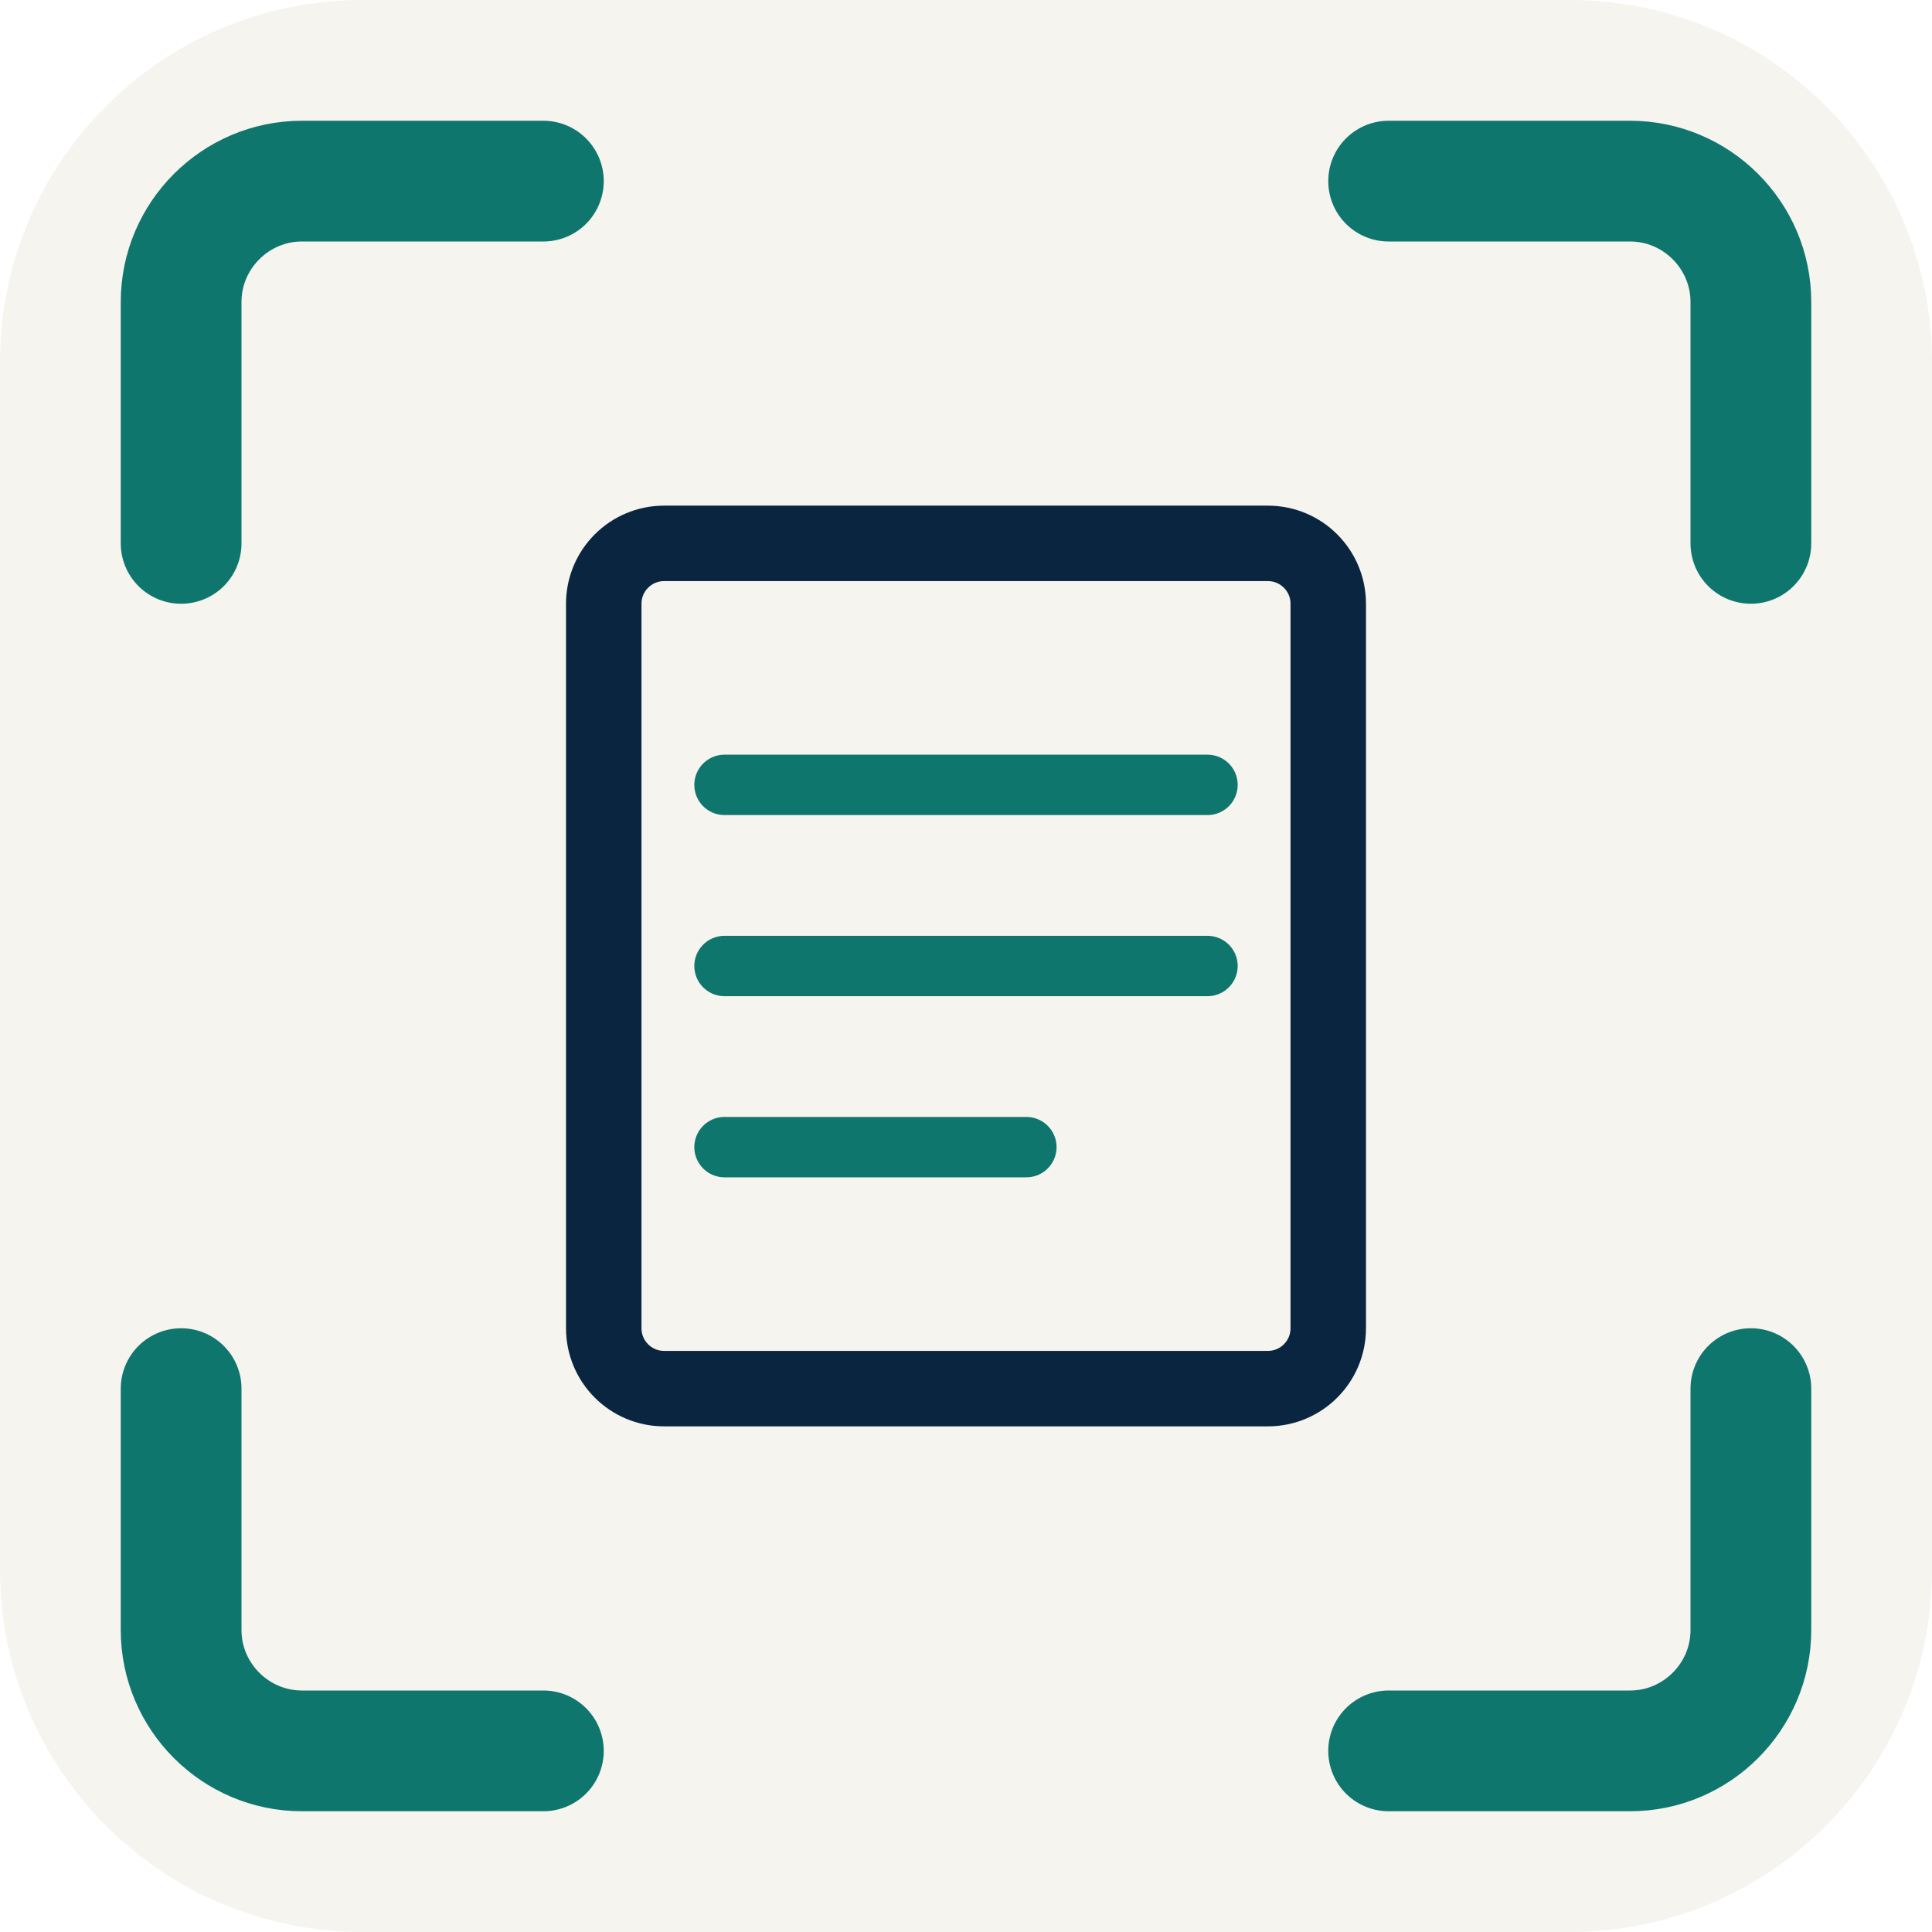
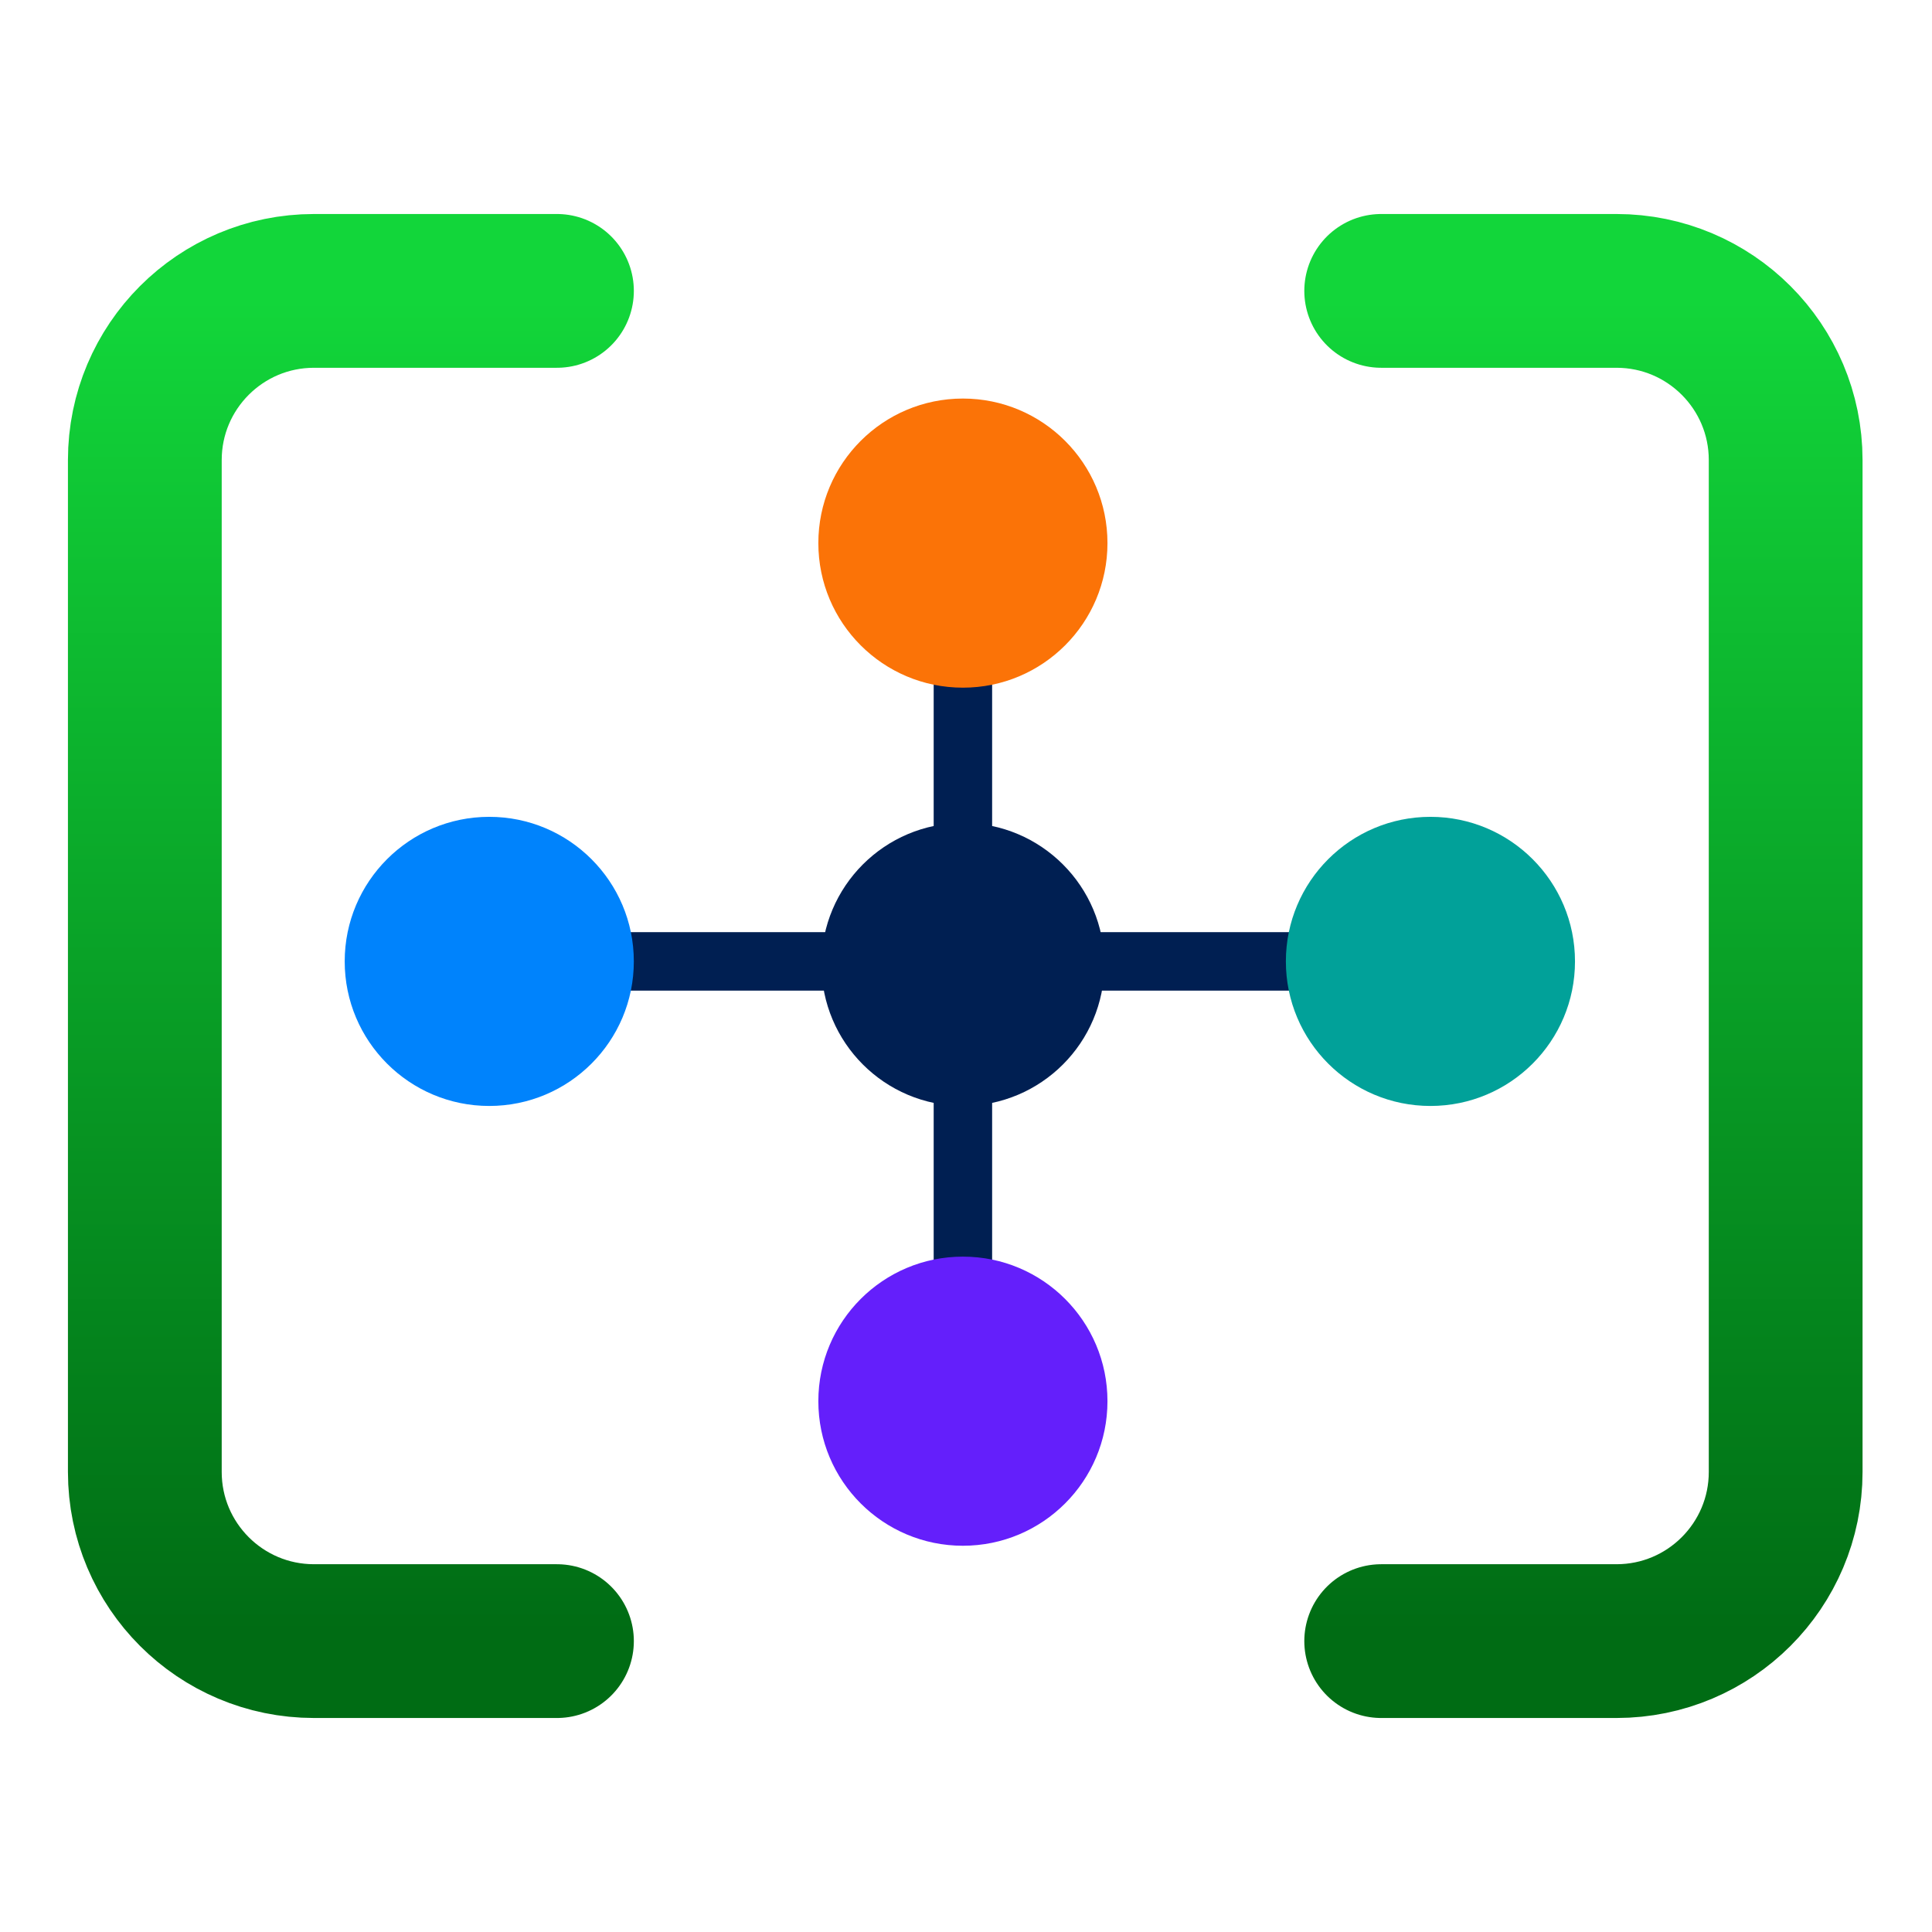
- <svg xmlns="http://www.w3.org/2000/svg" viewBox="0 0 64 64">
-   <rect width="64" height="64" rx="12" fill="#F6F4EF" />
-   <path d="M18 6H10C7.8 6 6 7.8 6 10v8M46 6h8c2.2 0 4 1.8 4 4v8M18 58H10c-2.2 0-4-1.8-4-4v-8M46 58h8c2.2 0 4-1.8 4-4v-8" fill="none" stroke="#0F766E" stroke-width="4" stroke-linecap="round" />
-   <rect x="20" y="18" width="24" height="28" rx="2" fill="none" stroke="#0A2540" stroke-width="2.5" />
-   <path d="M24 26h16M24 32h16M24 38h10" fill="none" stroke="#0F766E" stroke-width="2" stroke-linecap="round" />
+ <svg xmlns="http://www.w3.org/2000/svg" viewBox="0 0 512 512" width="512" height="512" role="img" aria-label="Investor Trust Hub mark">
+   <defs>
+     <linearGradient id="ithGreen" x1="0" y1="0" x2="0" y2="1">
+       <stop offset="0%" stop-color="#12D63A" />
+       <stop offset="100%" stop-color="#006C14" />
+     </linearGradient>
+   </defs>
+   <g fill="none" stroke="url(#ithGreen)" stroke-width="40.75" stroke-linecap="round" stroke-linejoin="round">
+     <path d="M 147.60 77.09 H 83.21 A 44.83 44.83 0 0 0 38.38 121.92 V 390.08 A 44.83 44.83 0 0 0 83.21 434.91 H 147.60" />
+     <path d="M 366.03 77.09 H 428.39 A 44.83 44.83 0 0 1 473.22 121.92 V 390.08 A 44.83 44.83 0 0 1 428.39 434.91 H 366.03" />
+   </g>
+   <g stroke="#001F52" stroke-width="15.49" stroke-linecap="round">
+     <line x1="255.18" y1="143.93" x2="255.18" y2="371.33" />
+     <line x1="129.66" y1="254.78" x2="379.08" y2="254.78" />
+   </g>
+   <circle cx="255.18" cy="255.59" r="37.49" fill="#001F52" />
+   <circle cx="255.18" cy="143.93" r="38.31" fill="#FB7307" />
+   <circle cx="129.66" cy="254.78" r="38.31" fill="#0083FC" />
+   <circle cx="379.08" cy="254.78" r="38.31" fill="#01A199" />
+   <circle cx="255.18" cy="371.33" r="38.31" fill="#641FFB" />
</svg>
